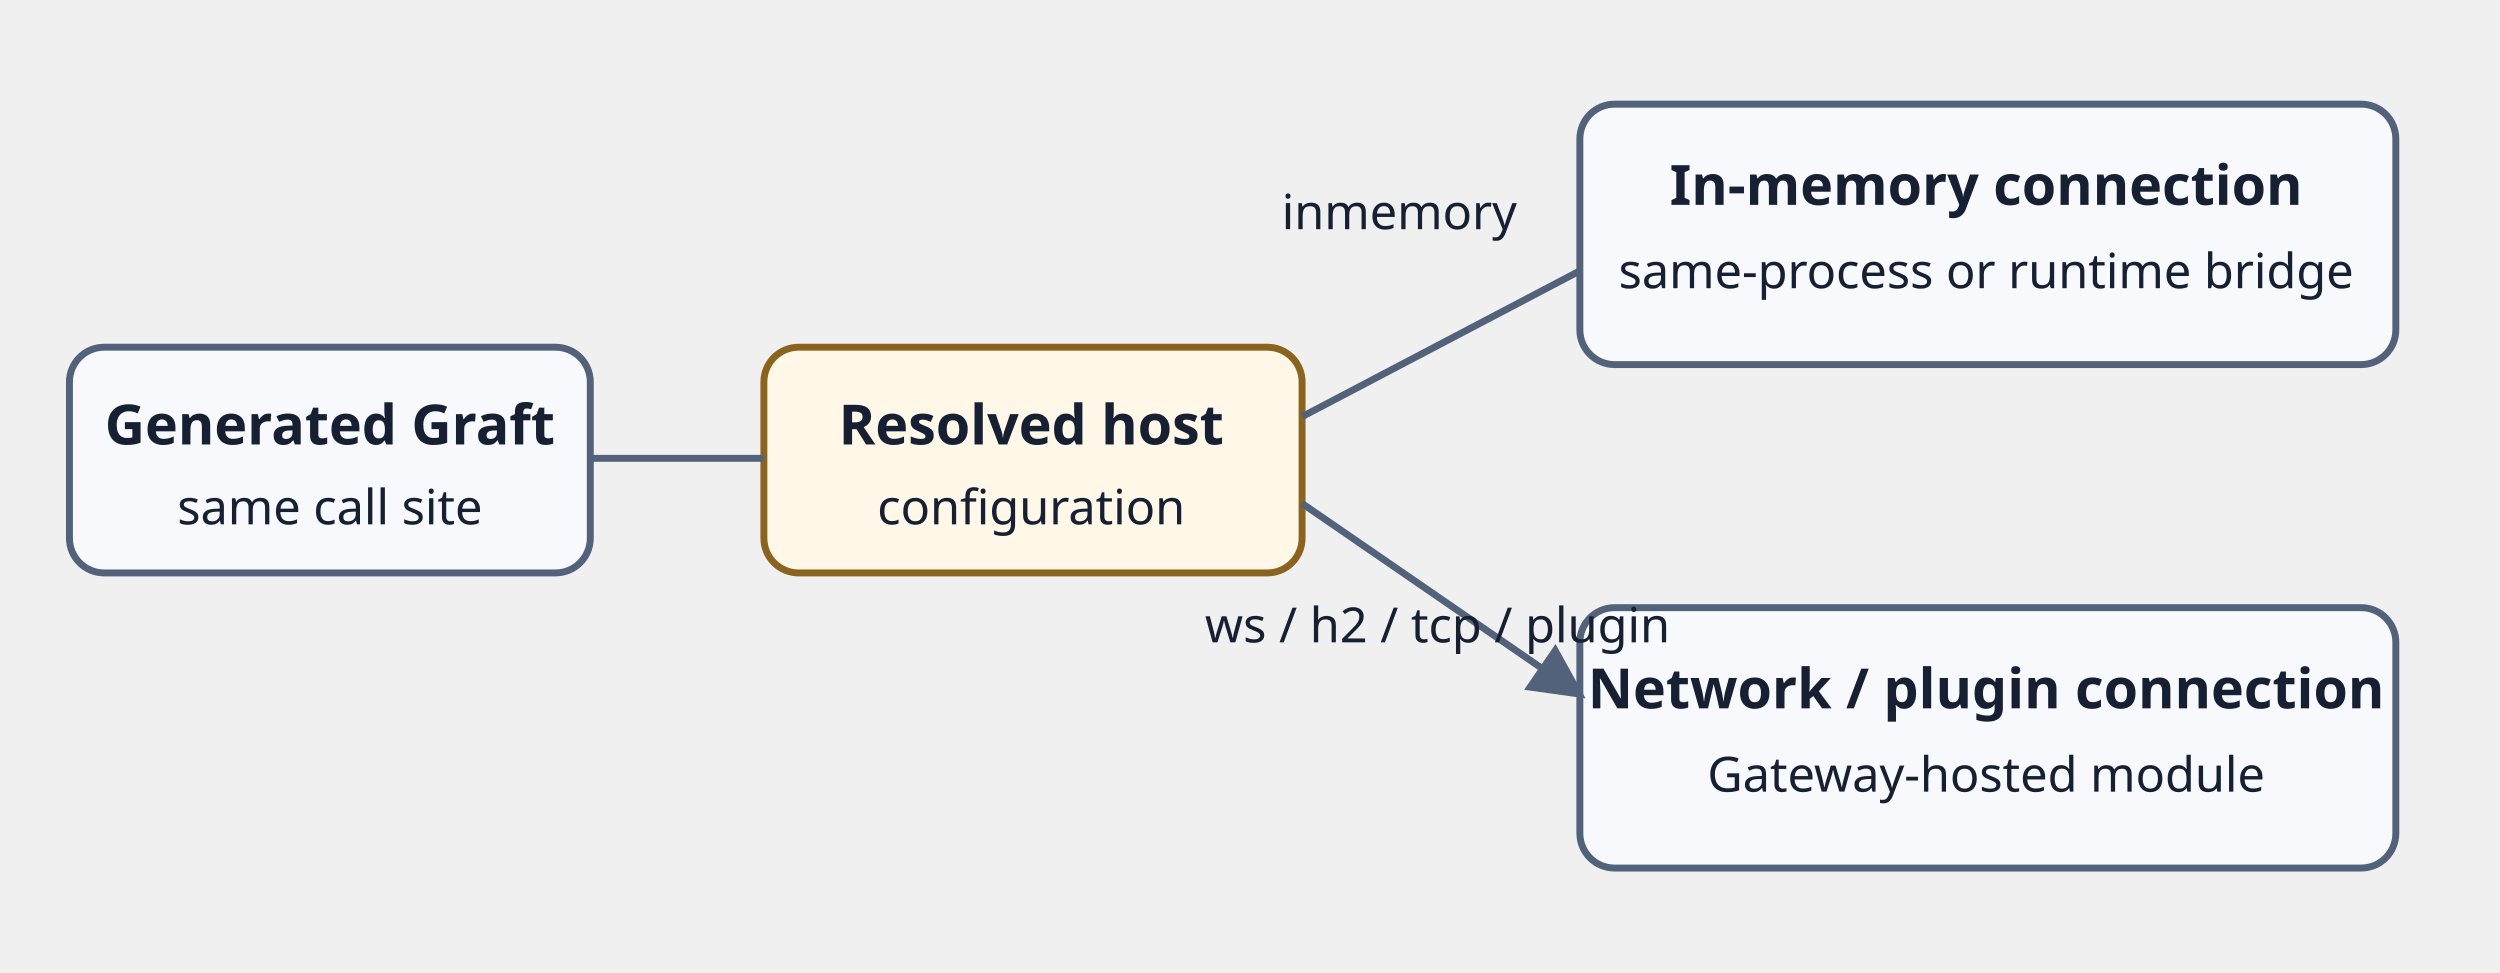
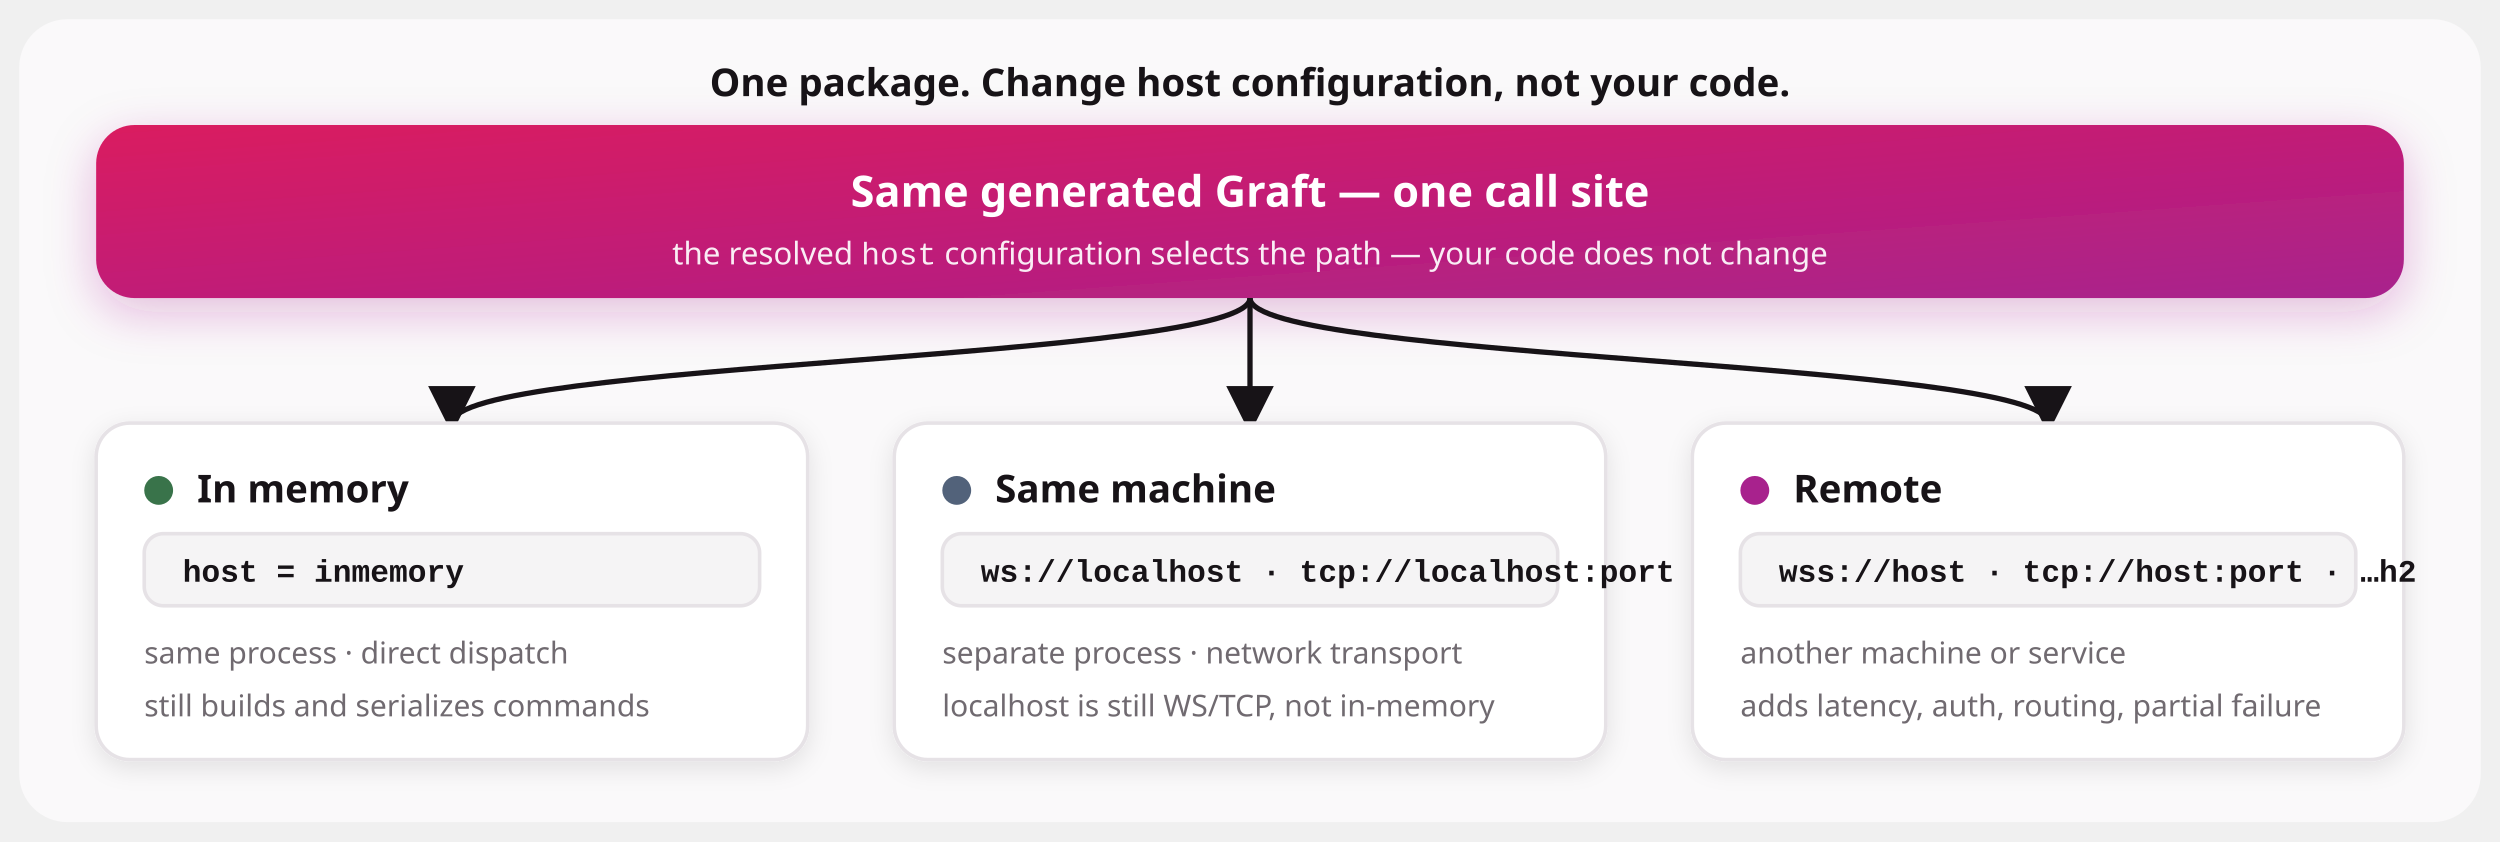
- <svg xmlns="http://www.w3.org/2000/svg" viewBox="0 0 720 280" role="img" aria-labelledby="title desc">
-   <style>text{font:16px system-ui,sans-serif;fill:#172033}.h{font-weight:700}.box{fill:#f7f9fc;stroke:#52627a;stroke-width:2}.choice{fill:#fff8e8;stroke:#8a641f;stroke-width:2}.line{stroke:#52627a;stroke-width:2;fill:none}.small{font-size:14px}</style>
+ <svg xmlns="http://www.w3.org/2000/svg" viewBox="0 0 1040 350" role="img" aria-labelledby="title desc">
+   <style>
+     text{font:16px system-ui,sans-serif;fill:#171317}
+     .h{font-weight:700;font-size:16px}
+     .small{font-size:12.5px;fill:#706A70}
+     .mono{font-family:'Courier New',monospace;font-size:13px;fill:#171317;font-weight:700}
+     .card{fill:#ffffff;stroke:#E6E2E6;stroke-width:1.5}
+     .chip{fill:#F5F4F5;stroke:#E6E2E6;stroke-width:1.5}
+     .flow{stroke:#171317;stroke-width:2.2;fill:none}
+     .gh{fill:#ffffff;font-weight:700;font-size:18px}
+     .gsub{fill:#ffffff;opacity:.92;font-size:13px}
+     .dot{}
+   </style>
  <defs>
-     <marker id="a" markerWidth="8" markerHeight="8" refX="7" refY="4" orient="auto">
-       <path d="M0 0l8 4-8 4z" fill="#52627a" />
+     <linearGradient id="brand" x1="0" y1="0" x2="1" y2="1">
+       <stop offset="0" stop-color="#DA1A60" />
+       <stop offset="1" stop-color="#A8228D" />
+     </linearGradient>
+     <marker id="a" markerWidth="9" markerHeight="9" refX="7" refY="4.5" orient="auto">
+       <path d="M0 0l9 4.5-9 4.5z" fill="#171317" />
    </marker>
+     <filter id="s" x="-20%" y="-20%" width="140%" height="150%">
+       <feDropShadow dx="0" dy="3" stdDeviation="5" flood-color="#171317" flood-opacity="0.10" />
+     </filter>
+     <filter id="g" x="-30%" y="-40%" width="160%" height="200%">
+       <feDropShadow dx="0" dy="6" stdDeviation="10" flood-color="#A8228D" flood-opacity="0.28" />
+     </filter>
  </defs>
-   <rect class="box" x="20" y="100" width="150" height="65" rx="10" />
-   <text class="h" x="95" y="128" text-anchor="middle">Generated Graft</text>
-   <text class="small" x="95" y="151" text-anchor="middle">same call site</text>
-   <rect class="choice" x="220" y="100" width="155" height="65" rx="10" />
-   <text class="h" x="297" y="128" text-anchor="middle">Resolved host</text>
-   <text class="small" x="297" y="151" text-anchor="middle">configuration</text>
-   <rect class="box" x="455" y="30" width="235" height="75" rx="10" />
-   <text class="h" x="572" y="59" text-anchor="middle">In-memory connection</text>
-   <text class="small" x="572" y="83" text-anchor="middle">same-process or runtime bridge</text>
-   <rect class="box" x="455" y="175" width="235" height="75" rx="10" />
-   <text class="h" x="572" y="204" text-anchor="middle">Network / plugin connection</text>
-   <text class="small" x="572" y="228" text-anchor="middle">Gateway-hosted module</text>
-   <path class="line" marker-end="url(#a)" d="M170 132h50M375 120l80-42M375 145l80 55" />
-   <text class="small" x="403" y="66" text-anchor="middle">inmemory</text>
-   <text class="small" x="414" y="185" text-anchor="middle">ws / h2 / tcp / plugin</text>
+   <rect x="8" y="8" width="1024" height="334" rx="20" fill="#FAF9FA" />
+   <g filter="url(#g)">
+     <rect x="40" y="52" width="960" height="72" rx="16" fill="url(#brand)" />
+   </g>
+   <text class="gh" x="520" y="86" text-anchor="middle">Same generated Graft — one call site</text>
+   <text class="gsub" x="520" y="110" text-anchor="middle">the resolved <tspan font-family="'Courier New',monospace">host</tspan> configuration selects the path — your code does not change</text>
+   <path class="flow" marker-end="url(#a)" d="M520 124 C 520 150, 188 150, 188 176" />
+   <path class="flow" marker-end="url(#a)" d="M520 124 V 176" />
+   <path class="flow" marker-end="url(#a)" d="M520 124 C 520 150, 852 150, 852 176" />
+   <g filter="url(#s)">
+     <rect class="card" x="40" y="176" width="296" height="140" rx="14" />
+   </g>
+   <circle cx="66" cy="204" r="6" fill="#39734A" />
+   <text class="h" x="82" y="209">In memory</text>
+   <rect class="chip" x="60" y="222" width="256" height="30" rx="8" />
+   <text class="mono" x="76" y="242">host = inmemory</text>
+   <text class="small" x="60" y="276">same process · direct dispatch</text>
+   <text class="small" x="60" y="298">still builds and serializes commands</text>
+   <g filter="url(#s)">
+     <rect class="card" x="372" y="176" width="296" height="140" rx="14" />
+   </g>
+   <circle cx="398" cy="204" r="6" fill="#52627A" />
+   <text class="h" x="414" y="209">Same machine</text>
+   <rect class="chip" x="392" y="222" width="256" height="30" rx="8" />
+   <text class="mono" x="408" y="242">ws://localhost · tcp://localhost:port</text>
+   <text class="small" x="392" y="276">separate process · network transport</text>
+   <text class="small" x="392" y="298">localhost is still WS/TCP, not in-memory</text>
+   <g filter="url(#s)">
+     <rect class="card" x="704" y="176" width="296" height="140" rx="14" />
+   </g>
+   <circle cx="730" cy="204" r="6" fill="#A8228D" />
+   <text class="h" x="746" y="209">Remote</text>
+   <rect class="chip" x="724" y="222" width="256" height="30" rx="8" />
+   <text class="mono" x="740" y="242">wss://host · tcp://host:port · …h2</text>
+   <text class="small" x="724" y="276">another machine or service</text>
+   <text class="small" x="724" y="298">adds latency, auth, routing, partial failure</text>
+   <text class="h" x="520" y="40" text-anchor="middle" font-size="19">One package. Change host configuration, not your code.</text>
</svg>
